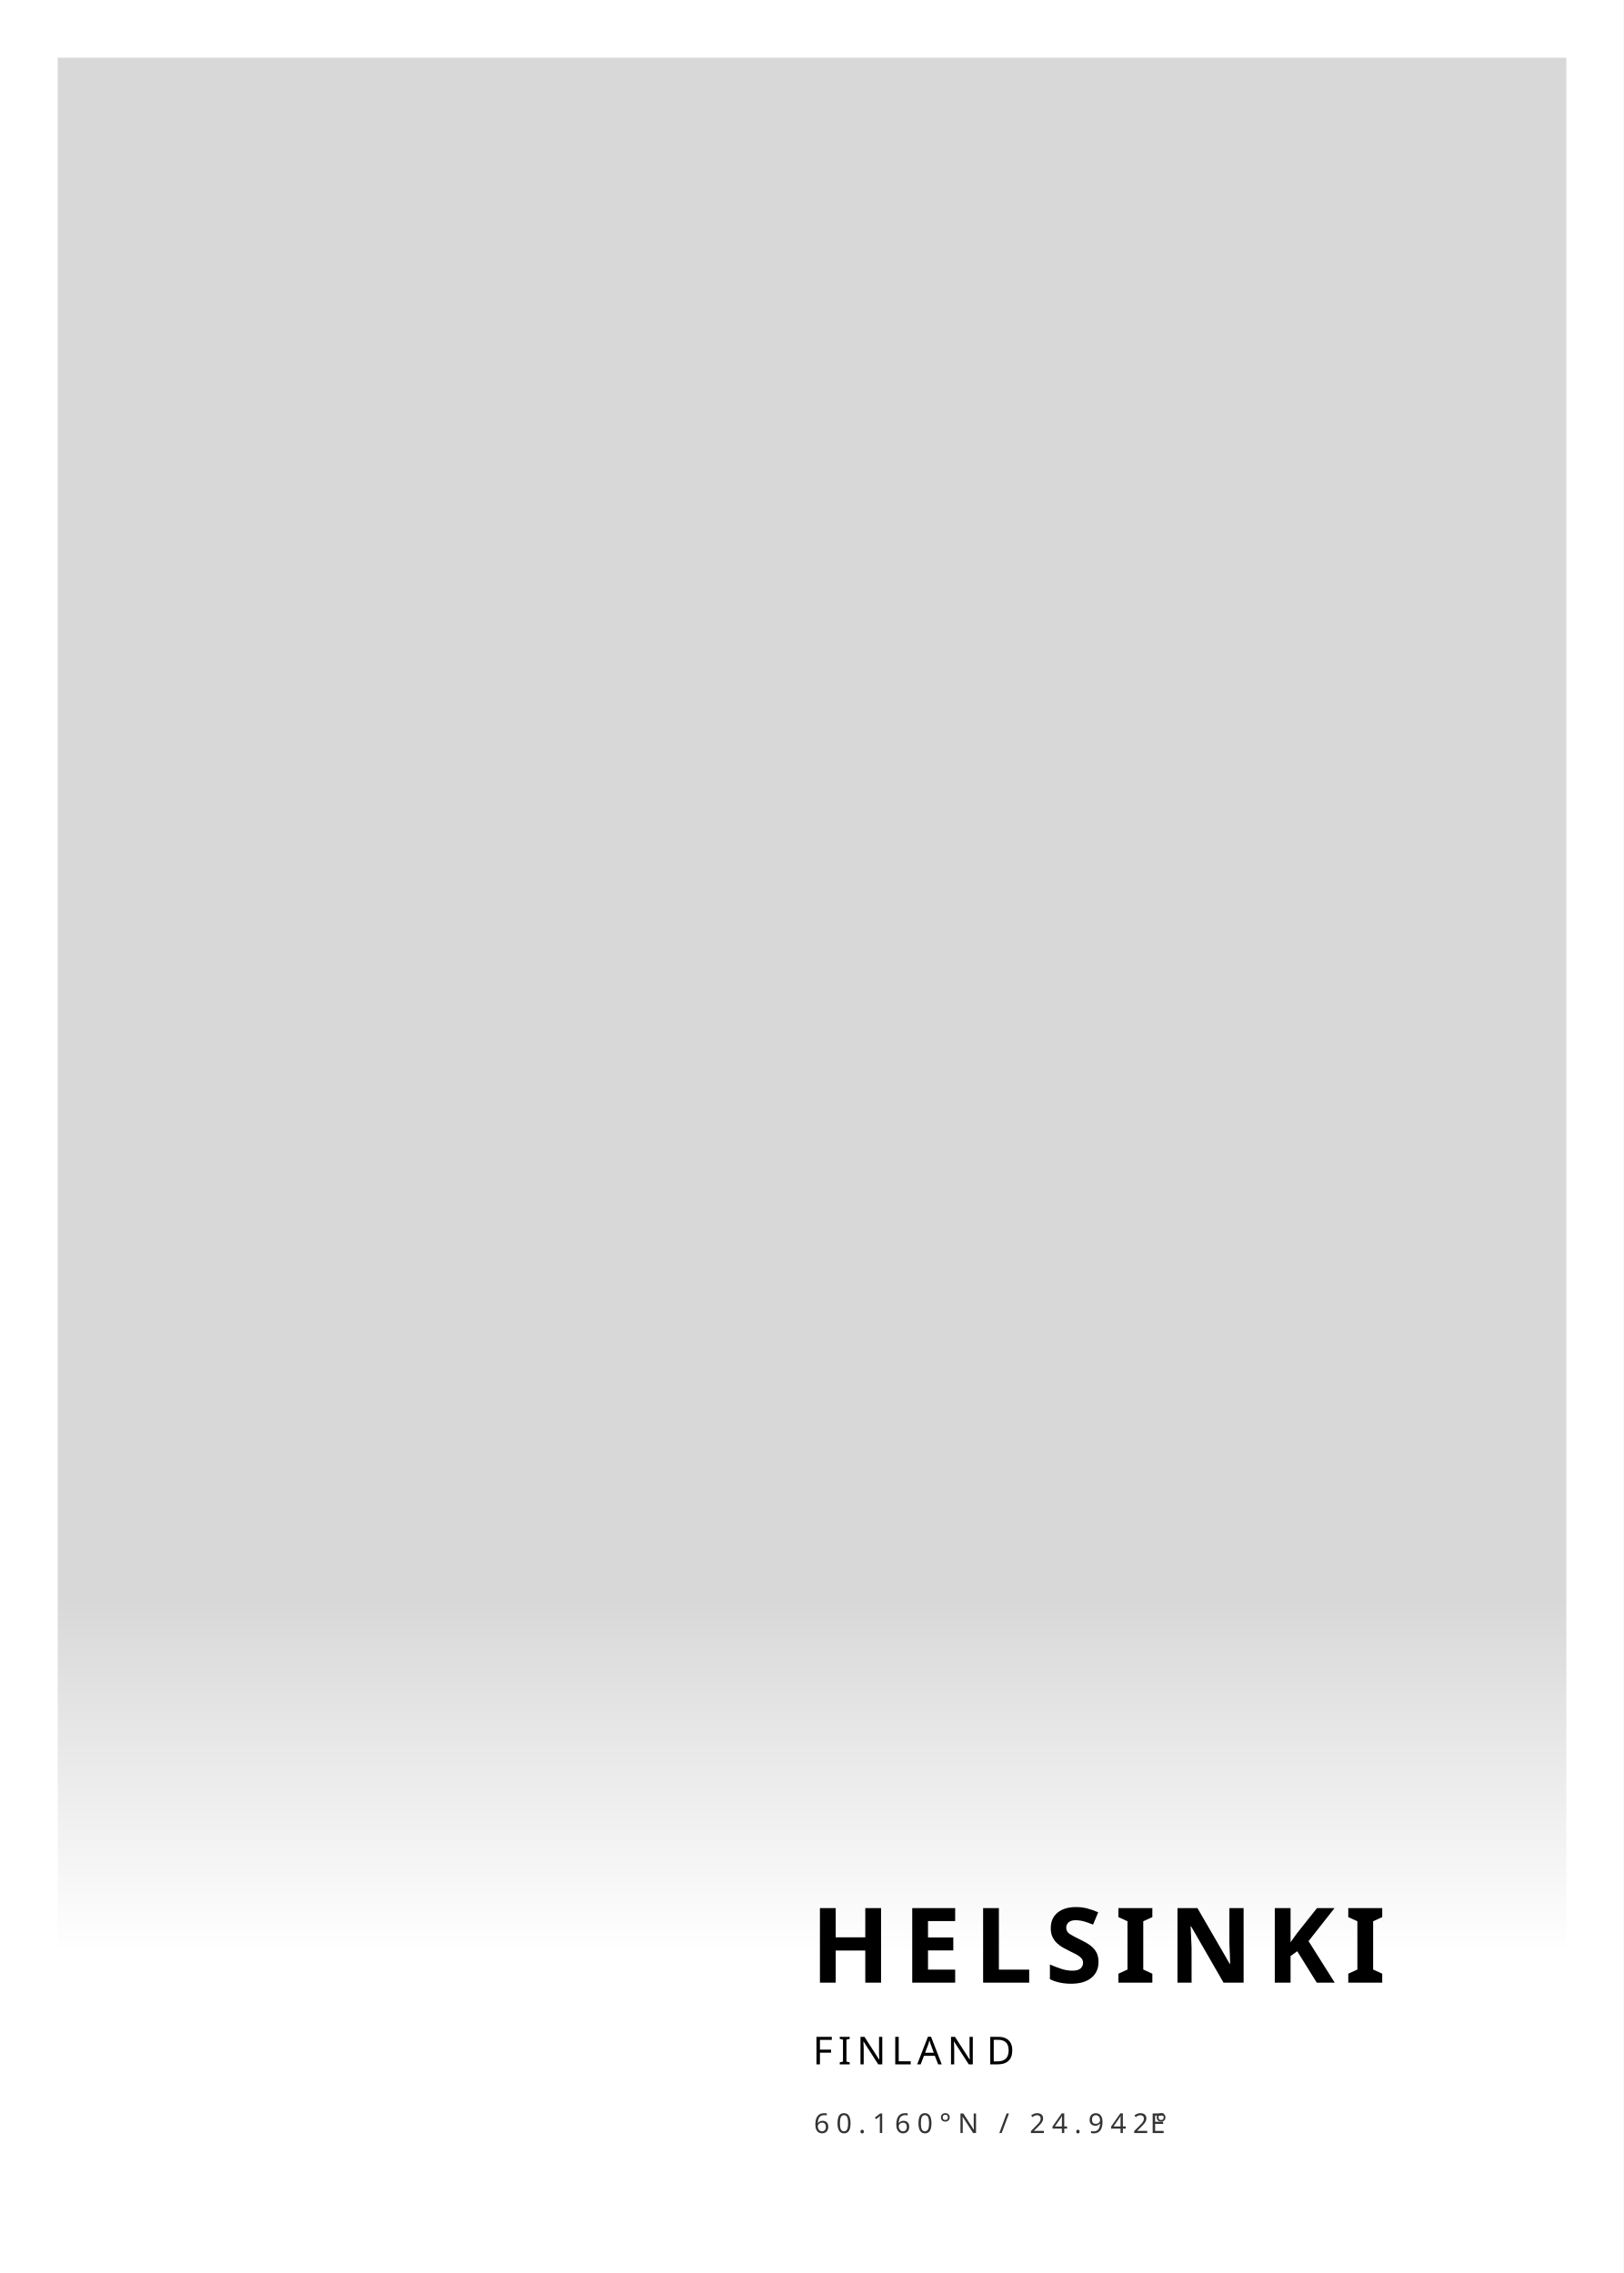
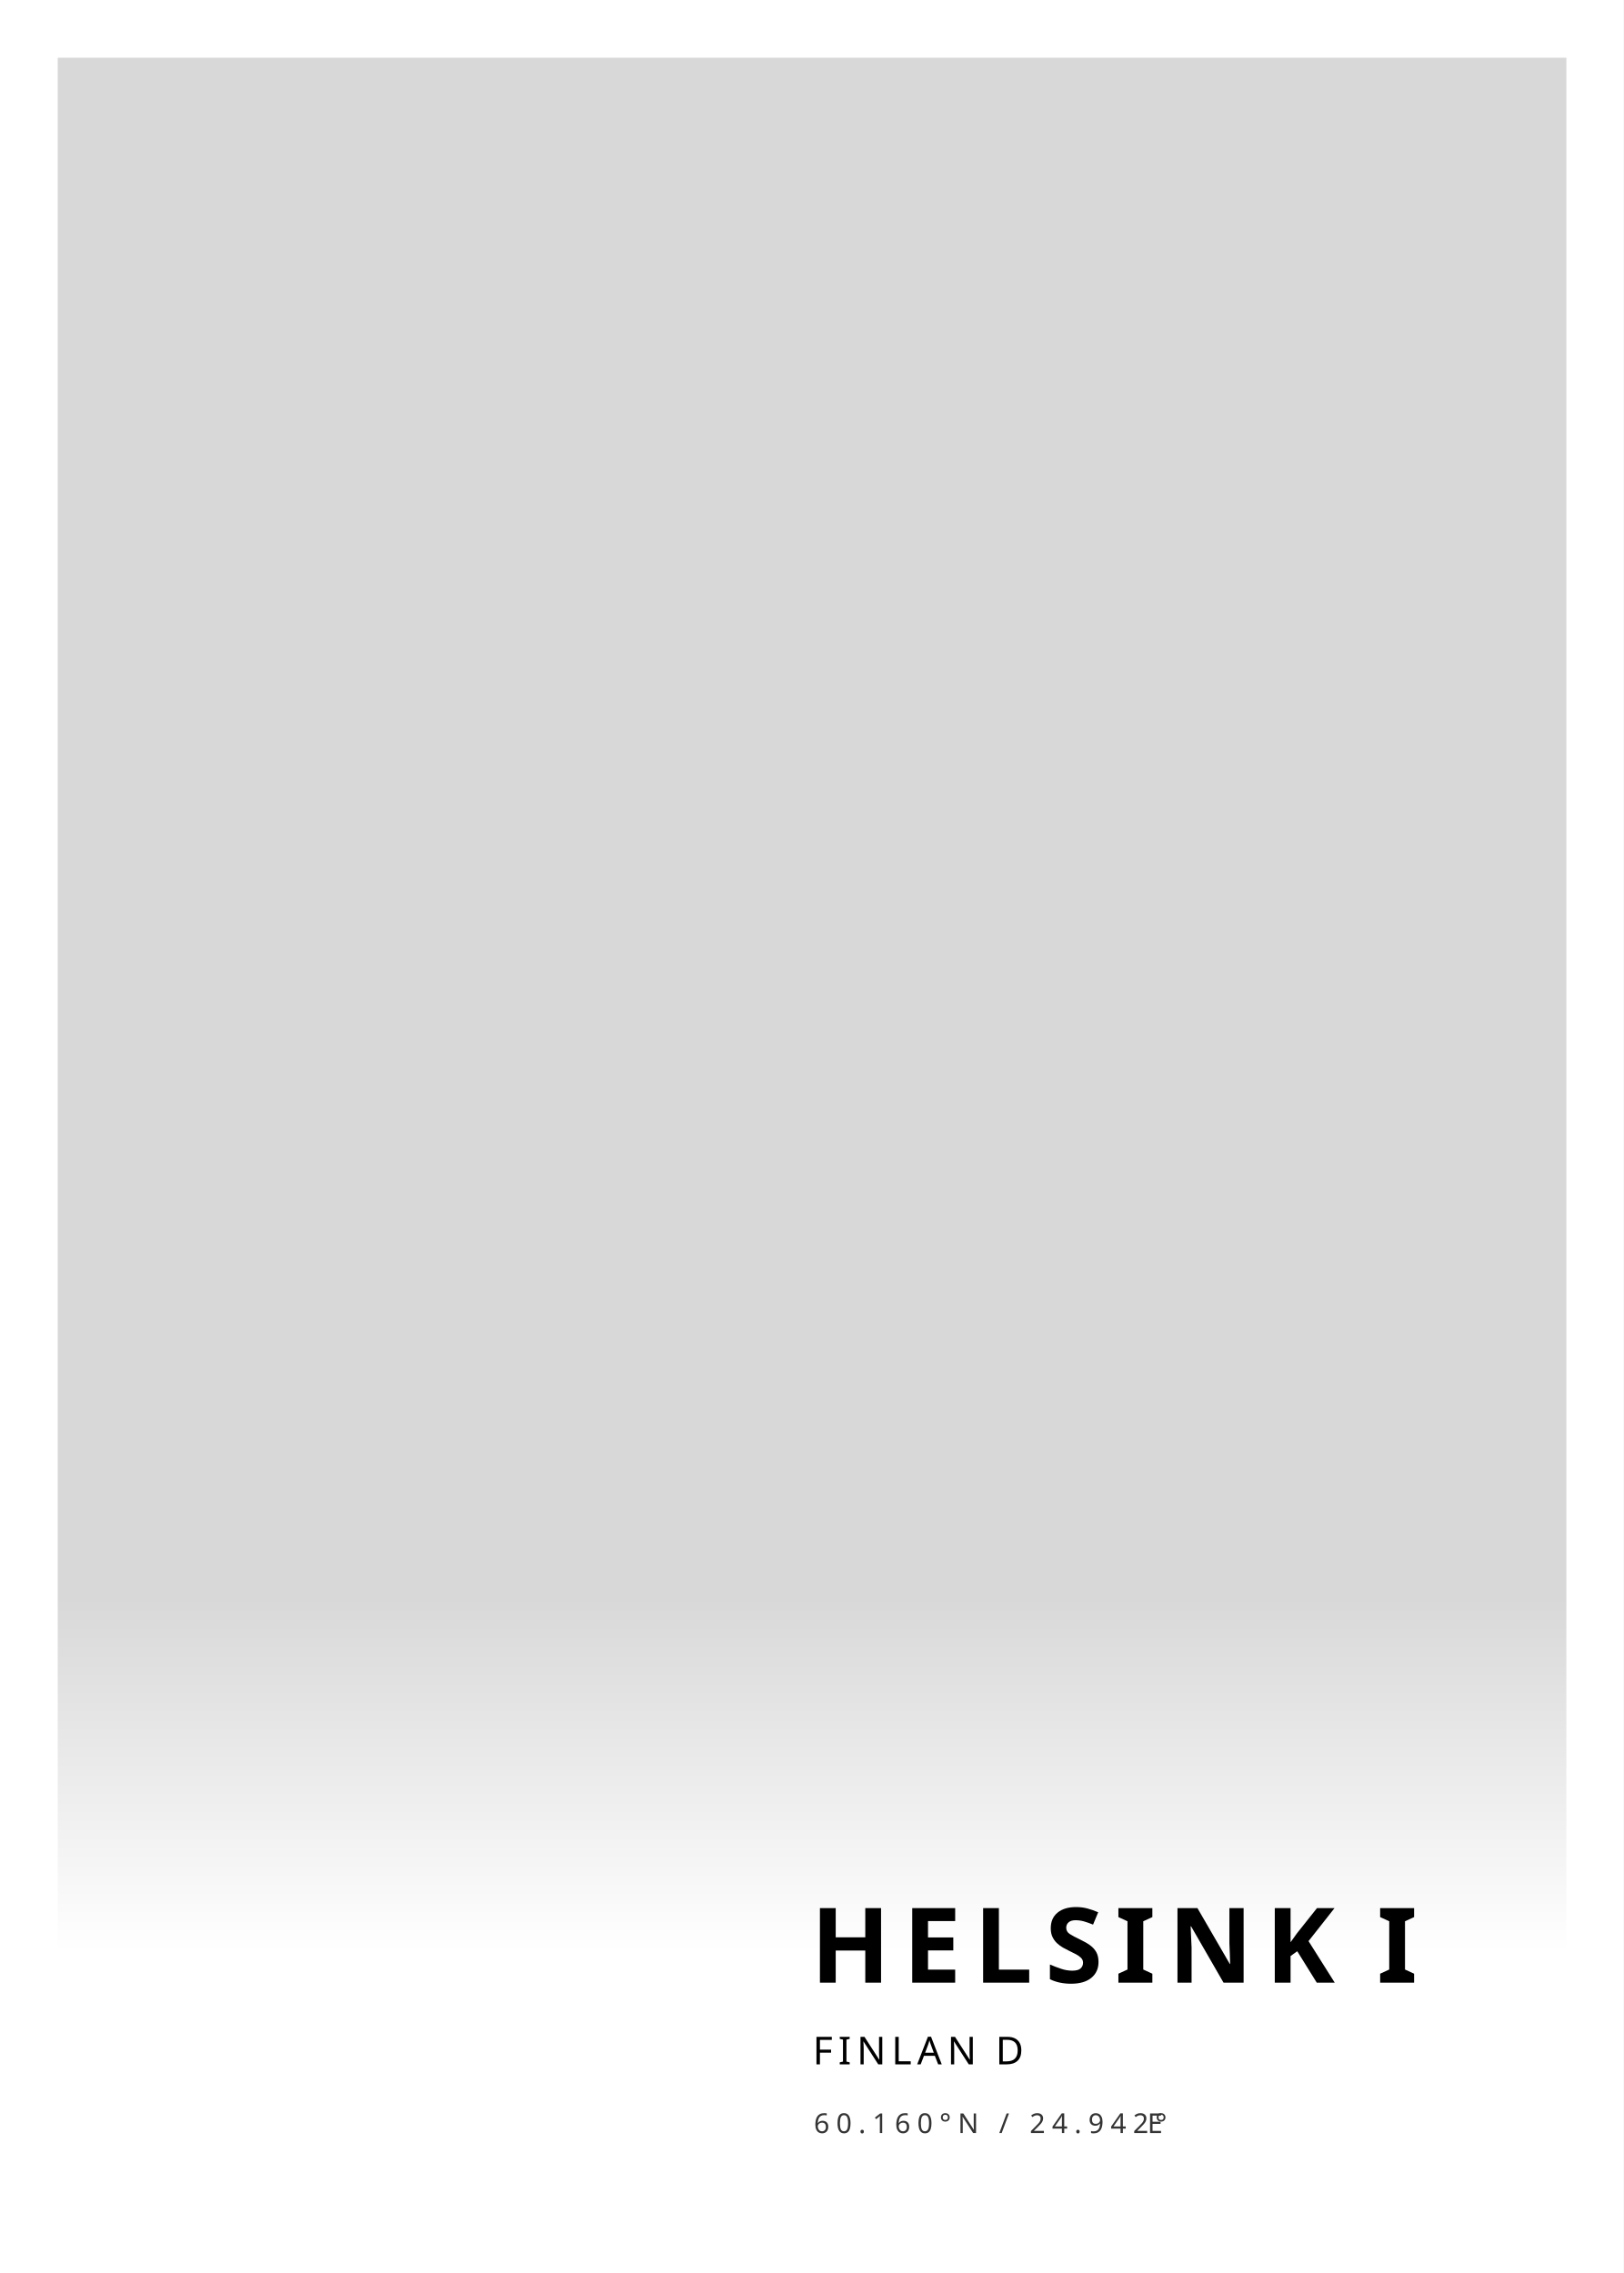
<svg xmlns="http://www.w3.org/2000/svg" width="5906px" height="8268px" viewBox="0 0 5906 8268" version="1.1">
  <defs>
    <linearGradient x1="50%" y1="0%" x2="50%" y2="55.571%" id="linearGradient-1">
      <stop stop-color="#FFF" stop-opacity="0" offset="0%" />
      <stop stop-color="#FFF" offset="100%" />
    </linearGradient>
  </defs>
  <g id="Page-2" stroke="none" stroke-width="1" fill="none" fill-rule="evenodd">
    <g id="50x70cm-portrait">
      <rect id="hide-this" fill="#D8D8D8" x="0" y="0" width="5906" height="8268" />
-       <path d="M0,0 L5906,0 L5906,8268 L0,8268 L0,0 Z M210,210 L5697,210 L5697,8038 L210,8038 L210,210 Z" id="borders" fill="#FFF" />
+       <path d="M0,0 L5906,0 L5906,8268 L0,8268 L0,0 Z M210,210 L210,8038 L5697,8038 L5697,210 L210,210 Z" id="borders" fill="#FFF" />
      <rect id="gradient-only-client" fill="url(#linearGradient-1)" x="168" y="5812" width="5602" height="2328" />
      <rect id="only-server-replace-with-image-sans-gradient-50x70cm-portrait.png" x="168" y="5812" width="5602" height="2328" />
      <g id="labels" transform="translate(2948, 6851)">
        <g id="center">
          <text id="text" font-family="JosefinSans-Light, Josefin Sans" font-size="100" font-weight="300" letter-spacing="24" fill="#343434">
            <tspan x="12" y="908">60.160°N / 24.942°</tspan>
-             <tspan x="1234.7" y="908">E</tspan>
+             <tspan x="1225.2" y="908">E</tspan>
          </text>
-           <text id="small-header" font-family="JosefinSans, Josefin Sans" font-size="140" font-weight="normal" letter-spacing="20" fill="#000">
+           <text id="small-header" font-family="JosefinSans-Regular, Josefin Sans" font-size="140" font-weight="normal" letter-spacing="20" fill="#000">
            <tspan x="8" y="658">FINLAN</tspan>
-             <tspan x="640.12" y="658">D</tspan>
+             <tspan x="673.02" y="658">D</tspan>
          </text>
          <text id="header" font-family="JosefinSans-Bold, Josefin Sans" font-size="380" font-weight="bold" letter-spacing="45" fill="#000">
            <tspan x="0" y="361">HELSINK</tspan>
-             <tspan x="1943.68" y="361">I</tspan>
+             <tspan x="2059.58" y="361">I</tspan>
          </text>
        </g>
      </g>
    </g>
  </g>
</svg>
